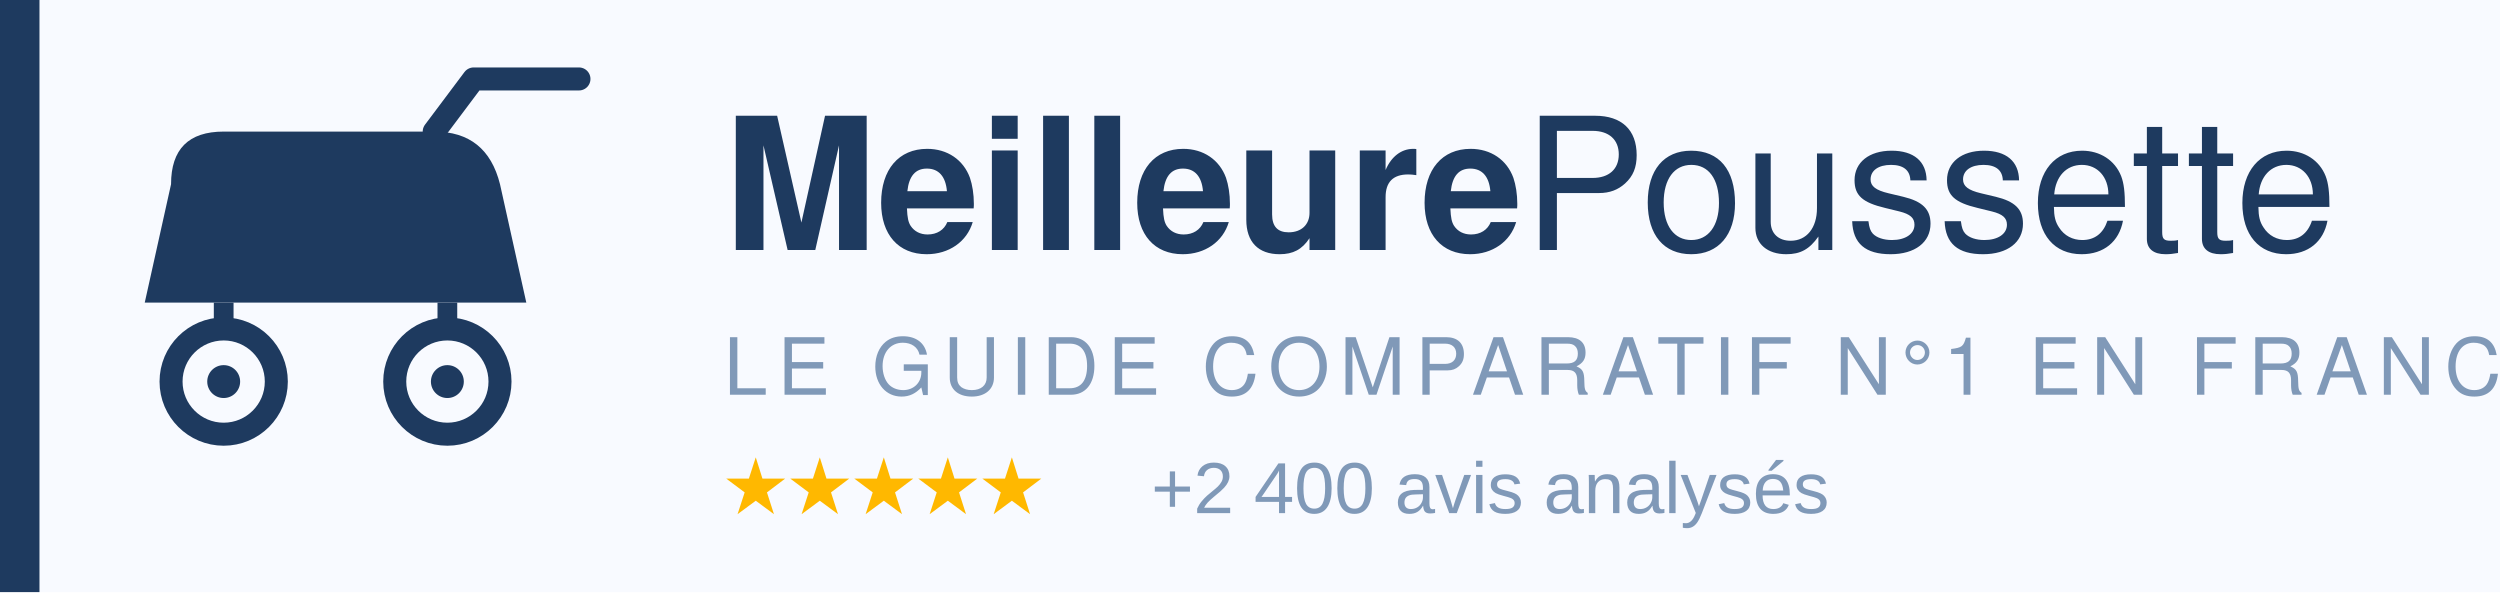
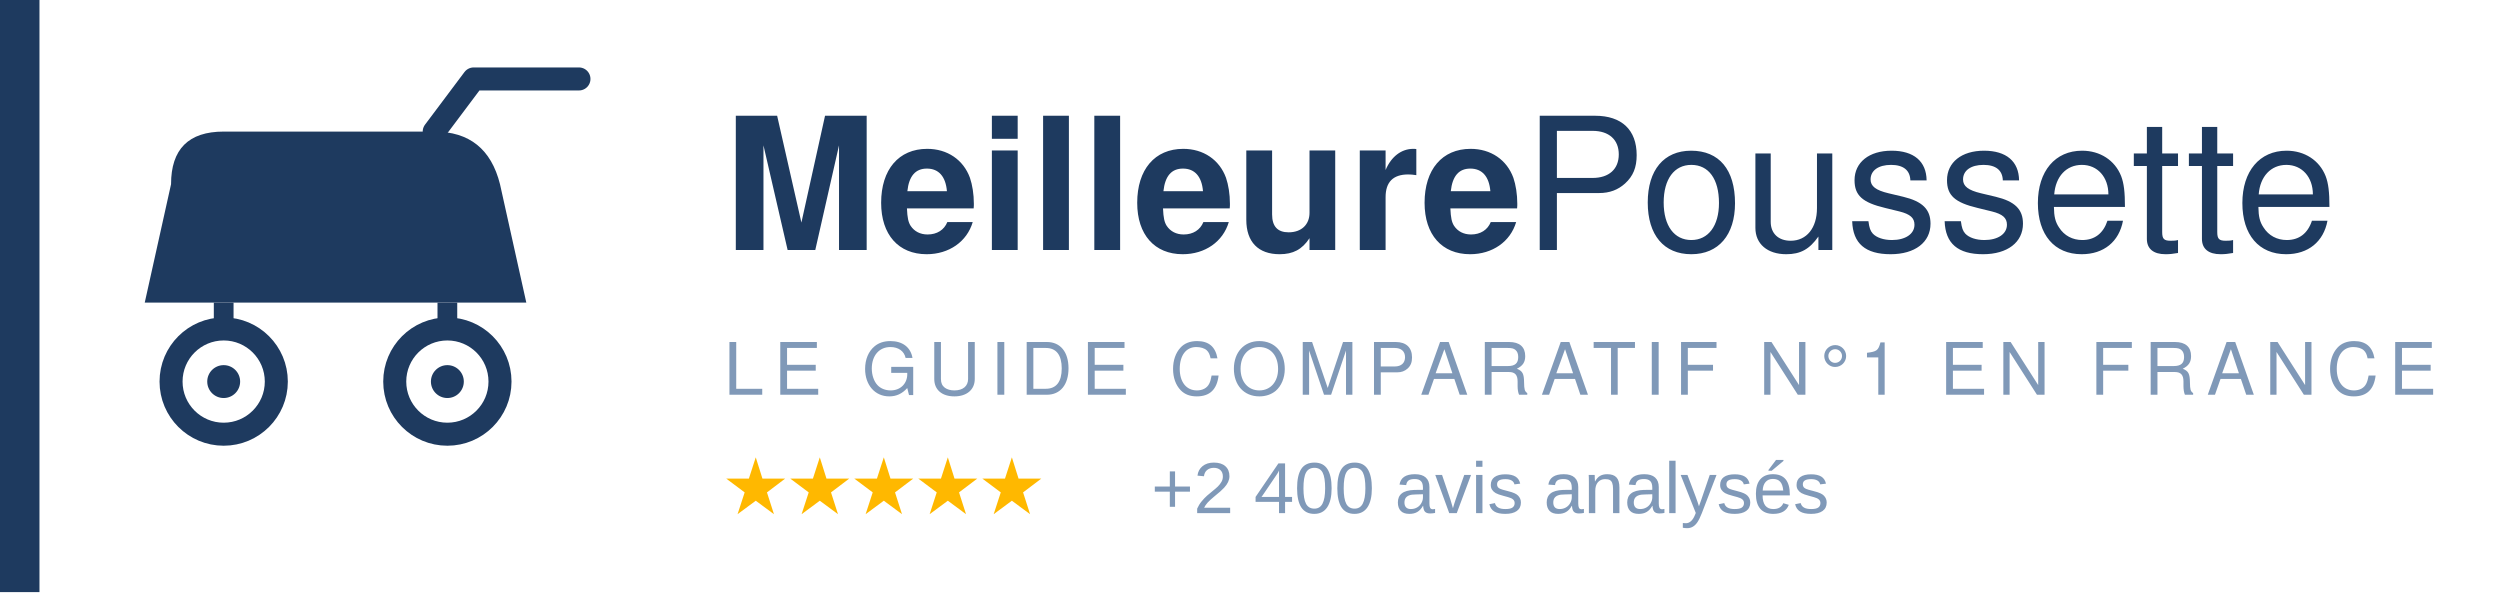
<svg xmlns="http://www.w3.org/2000/svg" viewBox="0 0 380 90" width="380" height="90">
-   <rect width="380" height="90" fill="#f8faff" />
-   <rect x="0" y="0" width="6" height="90" fill="#1e3a5f" />
+   <rect x="0" y="0" width="6" height="90" rx="0" fill="#1e3a5f" />
  <g transform="translate(22, 12)">
    <path d="M4 16 Q4 8 12 8 L44 8 Q52 8 54 16 L58 34 L0 34 Z" fill="#1e3a5f" />
    <path d="M44 8 L50 0 L66 0" stroke="#1e3a5f" stroke-width="3.5" stroke-linecap="round" stroke-linejoin="round" fill="none" />
    <circle cx="12" cy="46" r="8" fill="none" stroke="#1e3a5f" stroke-width="3.5" />
    <circle cx="12" cy="46" r="2.5" fill="#1e3a5f" />
    <circle cx="46" cy="46" r="8" fill="none" stroke="#1e3a5f" stroke-width="3.5" />
    <circle cx="46" cy="46" r="2.5" fill="#1e3a5f" />
    <line x1="12" y1="34" x2="12" y2="38" stroke="#1e3a5f" stroke-width="3" />
    <line x1="46" y1="34" x2="46" y2="38" stroke="#1e3a5f" stroke-width="3" />
  </g>
-   <text x="110" y="38" font-family="'Helvetica Neue', Helvetica, Arial, sans-serif" font-size="28" font-weight="800" fill="#1e3a5f">Meilleure<tspan font-weight="300">Poussette</tspan>
+   <text x="110" y="38" font-family="'Helvetica Neue', Helvetica, Arial, sans-serif" font-size="28" font-weight="800" fill="#1e3a5f">Meilleure<tspan font-weight="300"> Poussette</tspan>
  </text>
-   <text x="110" y="60" font-family="'Helvetica Neue', Helvetica, Arial, sans-serif" font-size="12" font-weight="400" fill="#8099b8" letter-spacing="1.5">LE GUIDE COMPARATIF N°1 EN FRANCE</text>
+   <text x="110" y="60" font-family="'Helvetica Neue', Helvetica, Arial, sans-serif" font-size="11" font-weight="400" fill="#8099b8" letter-spacing="1.5">LE GUIDE COMPARATIF N°1 EN FRANCE</text>
  <text x="110" y="78" font-size="12" fill="#FFB800">★★★★★</text>
  <text x="175" y="78" font-family="Arial" font-size="11" fill="#8099b8">+2 400 avis analysés</text>
</svg>
